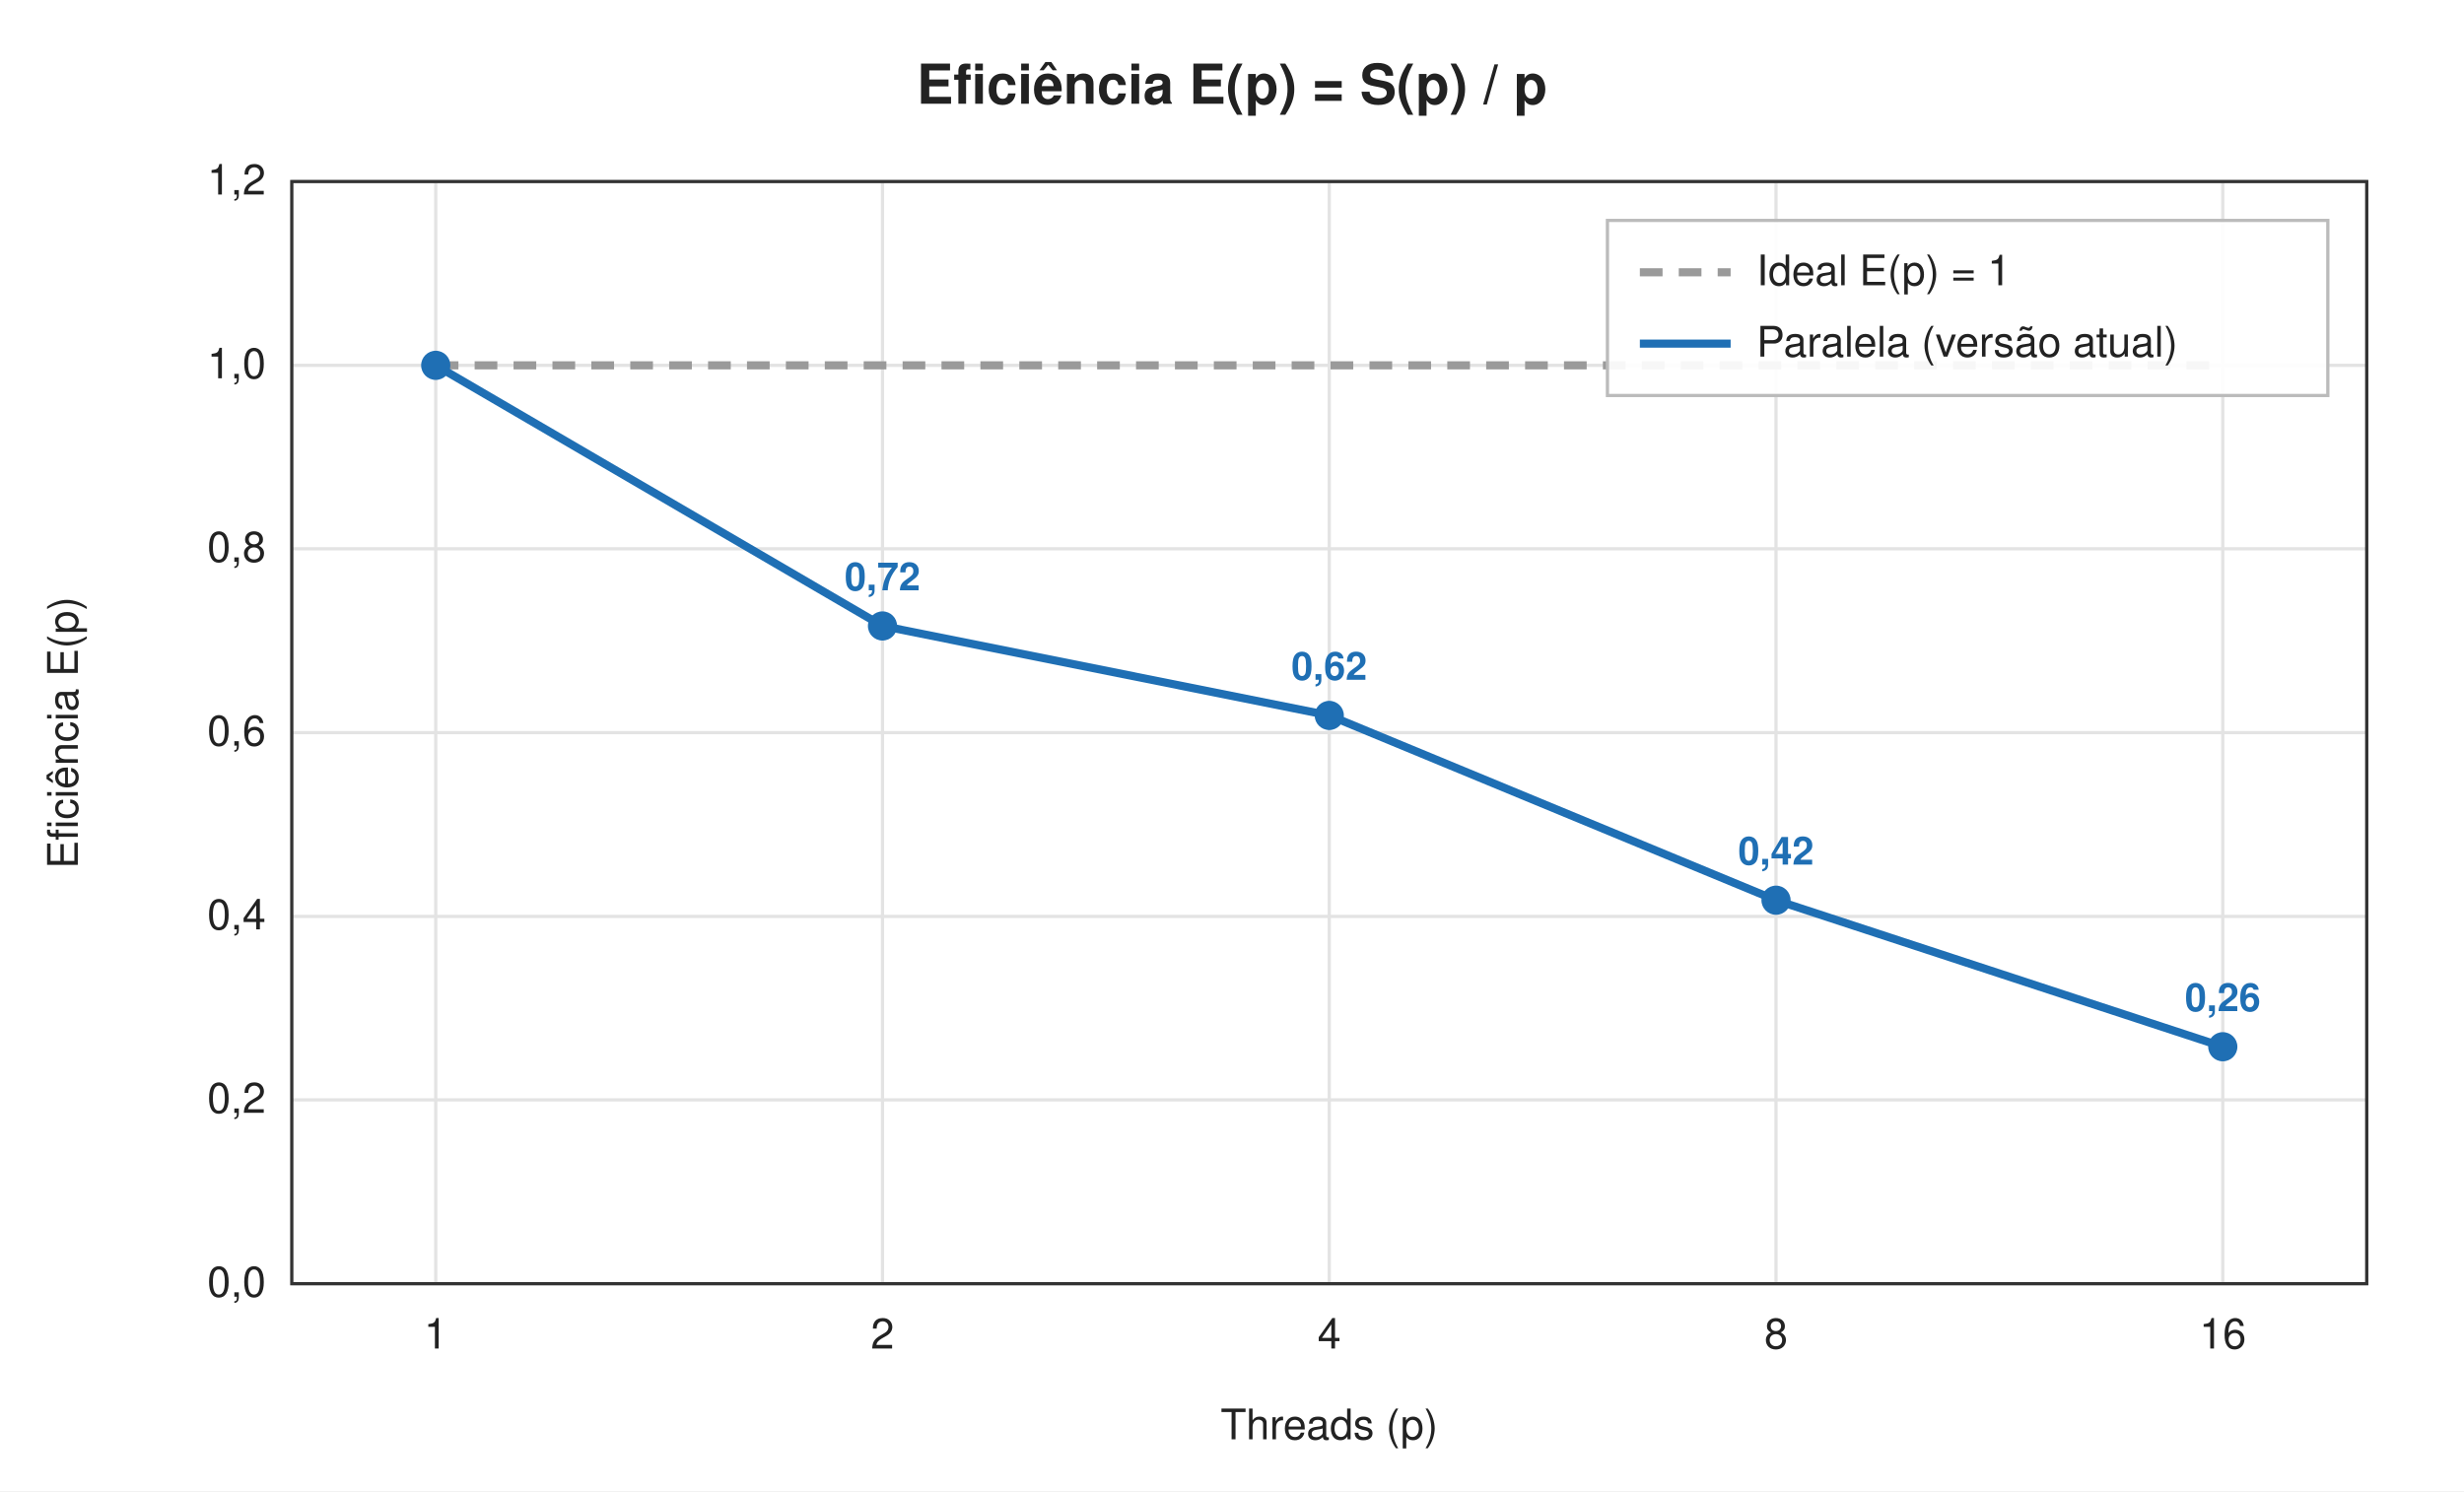
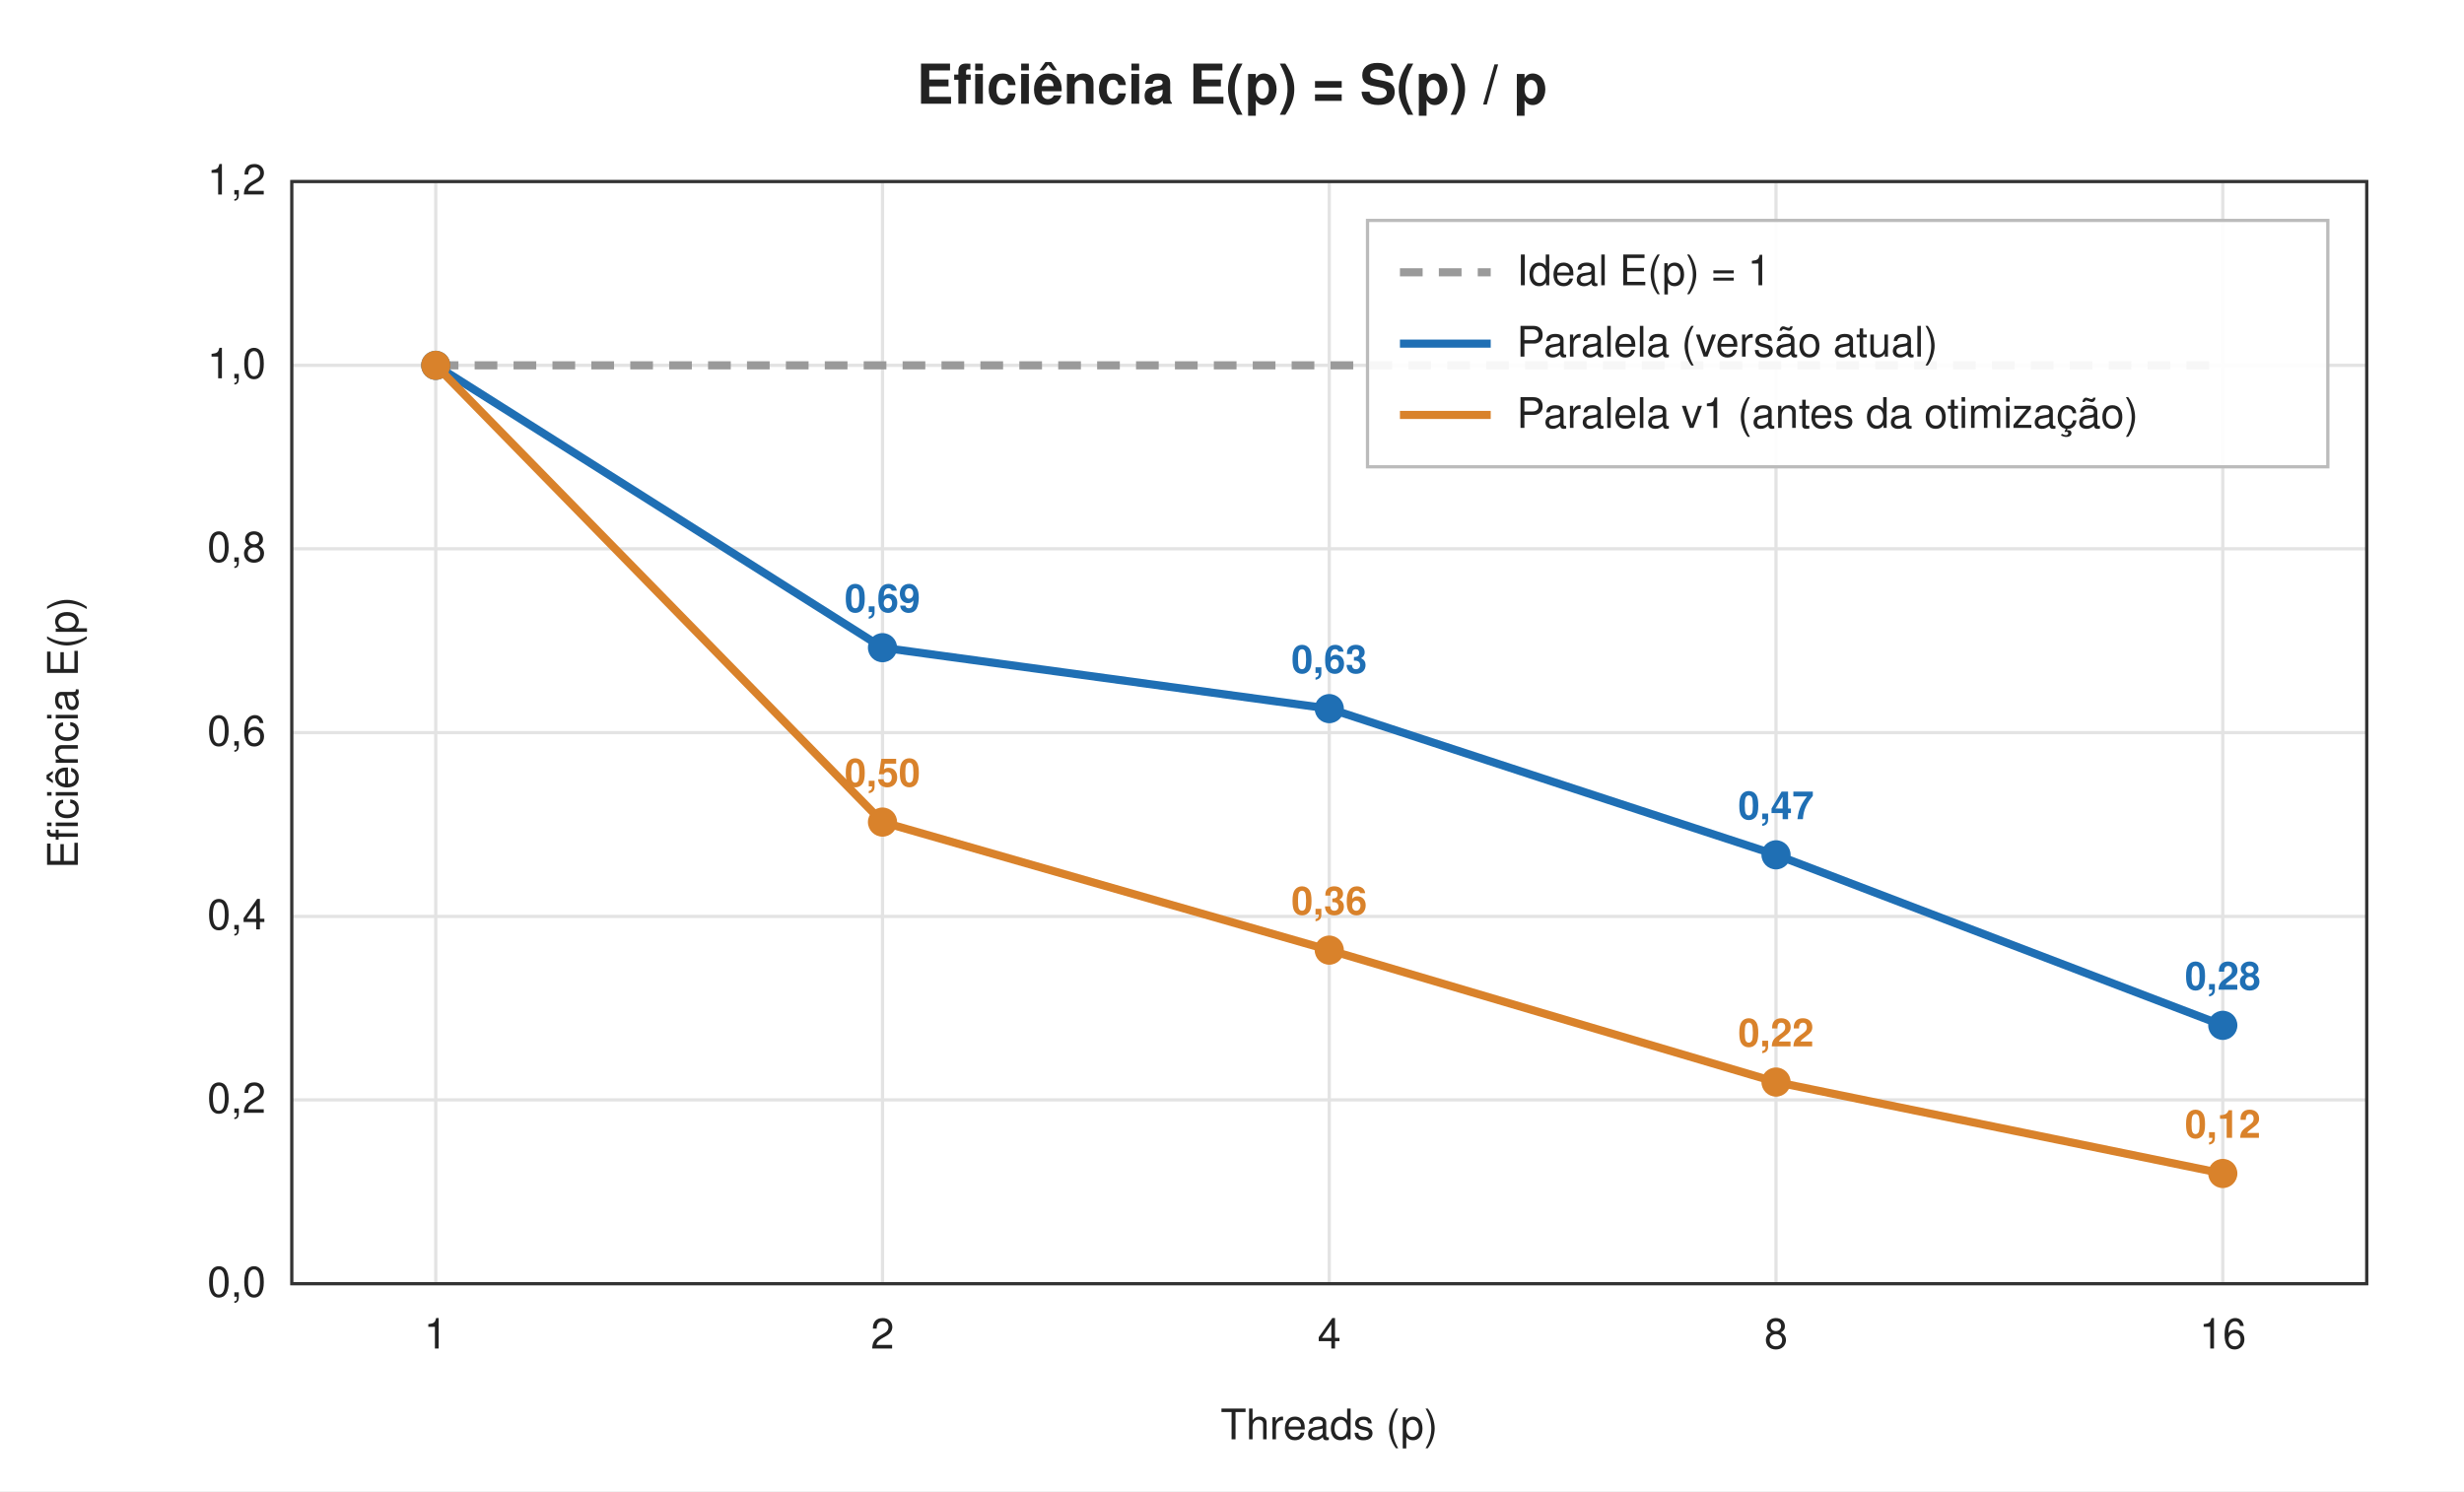
<svg xmlns="http://www.w3.org/2000/svg" width="760" height="460" viewBox="0 0 760 460" font-family="Segoe UI, Helvetica, Arial, sans-serif">
  <rect width="100%" height="100%" fill="white" />
  <line x1="90" y1="396.0" x2="730" y2="396.0" stroke="#e3e3e3" />
  <text x="82.0" y="400.0" font-size="13" text-anchor="end" font-weight="normal" fill="#222">0,0</text>
  <line x1="90" y1="339.3" x2="730" y2="339.3" stroke="#e3e3e3" />
  <text x="82.0" y="343.3" font-size="13" text-anchor="end" font-weight="normal" fill="#222">0,2</text>
  <line x1="90" y1="282.7" x2="730" y2="282.7" stroke="#e3e3e3" />
  <text x="82.0" y="286.7" font-size="13" text-anchor="end" font-weight="normal" fill="#222">0,4</text>
  <line x1="90" y1="226.0" x2="730" y2="226.0" stroke="#e3e3e3" />
  <text x="82.0" y="230.0" font-size="13" text-anchor="end" font-weight="normal" fill="#222">0,6</text>
  <line x1="90" y1="169.3" x2="730" y2="169.3" stroke="#e3e3e3" />
  <text x="82.0" y="173.3" font-size="13" text-anchor="end" font-weight="normal" fill="#222">0,8</text>
  <line x1="90" y1="112.7" x2="730" y2="112.7" stroke="#e3e3e3" />
  <text x="82.0" y="116.7" font-size="13" text-anchor="end" font-weight="normal" fill="#222">1,0</text>
  <line x1="90" y1="56.0" x2="730" y2="56.0" stroke="#e3e3e3" />
  <text x="82.0" y="60.0" font-size="13" text-anchor="end" font-weight="normal" fill="#222">1,2</text>
  <line x1="134.4" y1="396" x2="134.4" y2="56" stroke="#e3e3e3" />
  <text x="134.4" y="416.0" font-size="13" text-anchor="middle" font-weight="normal" fill="#222">1</text>
  <line x1="272.2" y1="396" x2="272.2" y2="56" stroke="#e3e3e3" />
  <text x="272.2" y="416.0" font-size="13" text-anchor="middle" font-weight="normal" fill="#222">2</text>
  <line x1="410.0" y1="396" x2="410.0" y2="56" stroke="#e3e3e3" />
  <text x="410.0" y="416.0" font-size="13" text-anchor="middle" font-weight="normal" fill="#222">4</text>
  <line x1="547.8" y1="396" x2="547.8" y2="56" stroke="#e3e3e3" />
  <text x="547.8" y="416.0" font-size="13" text-anchor="middle" font-weight="normal" fill="#222">8</text>
  <line x1="685.6" y1="396" x2="685.6" y2="56" stroke="#e3e3e3" />
  <text x="685.6" y="416.0" font-size="13" text-anchor="middle" font-weight="normal" fill="#222">16</text>
  <rect x="90" y="56" width="640" height="340" fill="none" stroke="#333" />
  <text x="380.0" y="32.0" font-size="17" text-anchor="middle" font-weight="bold" fill="#222">Eficiência E(p) = S(p) / p</text>
  <text x="410.0" y="444.0" font-size="13" text-anchor="middle" font-weight="normal" fill="#222">Threads (p)</text>
  <text x="24.0" y="226.0" font-size="13" text-anchor="middle" font-weight="normal" fill="#222" transform="rotate(-90 24.0 226.0)">Eficiência E(p)</text>
  <polyline points="134.4,112.7 685.6,112.7" fill="none" stroke="#9a9a9a" stroke-width="2.5" stroke-dasharray="7 5" />
-   <polyline points="134.4,112.7 272.2,193.1 410.0,220.7 547.8,277.7 685.6,322.9" fill="none" stroke="#1f6fb4" stroke-width="2.5" />
+   <polyline points="134.4,112.7 272.2,199.8 410.0,218.6 547.8,263.7 685.6,316.3" fill="none" stroke="#1f6fb4" stroke-width="2.5" />
  <circle cx="134.4" cy="112.7" r="4.5" fill="#1f6fb4" />
-   <circle cx="272.2" cy="193.1" r="4.5" fill="#1f6fb4" />
-   <text x="272.2" y="182.1" font-size="12" text-anchor="middle" font-weight="bold" fill="#1f6fb4">0,72</text>
-   <circle cx="410.0" cy="220.7" r="4.5" fill="#1f6fb4" />
-   <text x="410.0" y="209.7" font-size="12" text-anchor="middle" font-weight="bold" fill="#1f6fb4">0,62</text>
-   <circle cx="547.8" cy="277.7" r="4.5" fill="#1f6fb4" />
-   <text x="547.8" y="266.7" font-size="12" text-anchor="middle" font-weight="bold" fill="#1f6fb4">0,42</text>
-   <circle cx="685.6" cy="322.9" r="4.5" fill="#1f6fb4" />
-   <text x="685.6" y="311.9" font-size="12" text-anchor="middle" font-weight="bold" fill="#1f6fb4">0,26</text>
-   <rect x="495.8" y="68" width="222.2" height="54" fill="white" fill-opacity="0.92" stroke="#bbb" />
-   <line x1="505.8" y1="84" x2="533.8" y2="84" stroke="#9a9a9a" stroke-width="2.5" stroke-dasharray="7 5" />
-   <text x="541.8" y="88.0" font-size="13" text-anchor="start" font-weight="normal" fill="#222">Ideal E(p) = 1</text>
-   <line x1="505.8" y1="106" x2="533.8" y2="106" stroke="#1f6fb4" stroke-width="2.5" />
-   <text x="541.8" y="110.0" font-size="13" text-anchor="start" font-weight="normal" fill="#222">Paralela (versão atual)</text>
+   <circle cx="272.2" cy="199.8" r="4.5" fill="#1f6fb4" />
+   <text x="272.2" y="188.8" font-size="12" text-anchor="middle" font-weight="bold" fill="#1f6fb4">0,69</text>
+   <circle cx="410.0" cy="218.6" r="4.5" fill="#1f6fb4" />
+   <text x="410.0" y="207.6" font-size="12" text-anchor="middle" font-weight="bold" fill="#1f6fb4">0,63</text>
+   <circle cx="547.8" cy="263.7" r="4.5" fill="#1f6fb4" />
+   <text x="547.8" y="252.7" font-size="12" text-anchor="middle" font-weight="bold" fill="#1f6fb4">0,47</text>
+   <circle cx="685.6" cy="316.3" r="4.5" fill="#1f6fb4" />
+   <text x="685.6" y="305.3" font-size="12" text-anchor="middle" font-weight="bold" fill="#1f6fb4">0,28</text>
+   <polyline points="134.4,112.7 272.2,253.6 410.0,293.1 547.8,333.8 685.6,362.0" fill="none" stroke="#d9822b" stroke-width="2.5" />
+   <circle cx="134.4" cy="112.7" r="4.5" fill="#d9822b" />
+   <circle cx="272.2" cy="253.6" r="4.5" fill="#d9822b" />
+   <text x="272.2" y="242.6" font-size="12" text-anchor="middle" font-weight="bold" fill="#d9822b">0,50</text>
+   <circle cx="410.0" cy="293.1" r="4.5" fill="#d9822b" />
+   <text x="410.0" y="282.1" font-size="12" text-anchor="middle" font-weight="bold" fill="#d9822b">0,36</text>
+   <circle cx="547.8" cy="333.8" r="4.5" fill="#d9822b" />
+   <text x="547.8" y="322.8" font-size="12" text-anchor="middle" font-weight="bold" fill="#d9822b">0,22</text>
+   <circle cx="685.6" cy="362.0" r="4.5" fill="#d9822b" />
+   <text x="685.6" y="351.0" font-size="12" text-anchor="middle" font-weight="bold" fill="#d9822b">0,12</text>
+   <rect x="421.8" y="68" width="296.2" height="76" fill="white" fill-opacity="0.92" stroke="#bbb" />
+   <line x1="431.8" y1="84" x2="459.8" y2="84" stroke="#9a9a9a" stroke-width="2.5" stroke-dasharray="7 5" />
+   <text x="467.8" y="88.0" font-size="13" text-anchor="start" font-weight="normal" fill="#222">Ideal E(p) = 1</text>
+   <line x1="431.8" y1="106" x2="459.8" y2="106" stroke="#1f6fb4" stroke-width="2.5" />
+   <text x="467.8" y="110.0" font-size="13" text-anchor="start" font-weight="normal" fill="#222">Paralela (versão atual)</text>
+   <line x1="431.8" y1="128" x2="459.8" y2="128" stroke="#d9822b" stroke-width="2.5" />
+   <text x="467.8" y="132.0" font-size="13" text-anchor="start" font-weight="normal" fill="#222">Paralela v1 (antes da otimização)</text>
</svg>
